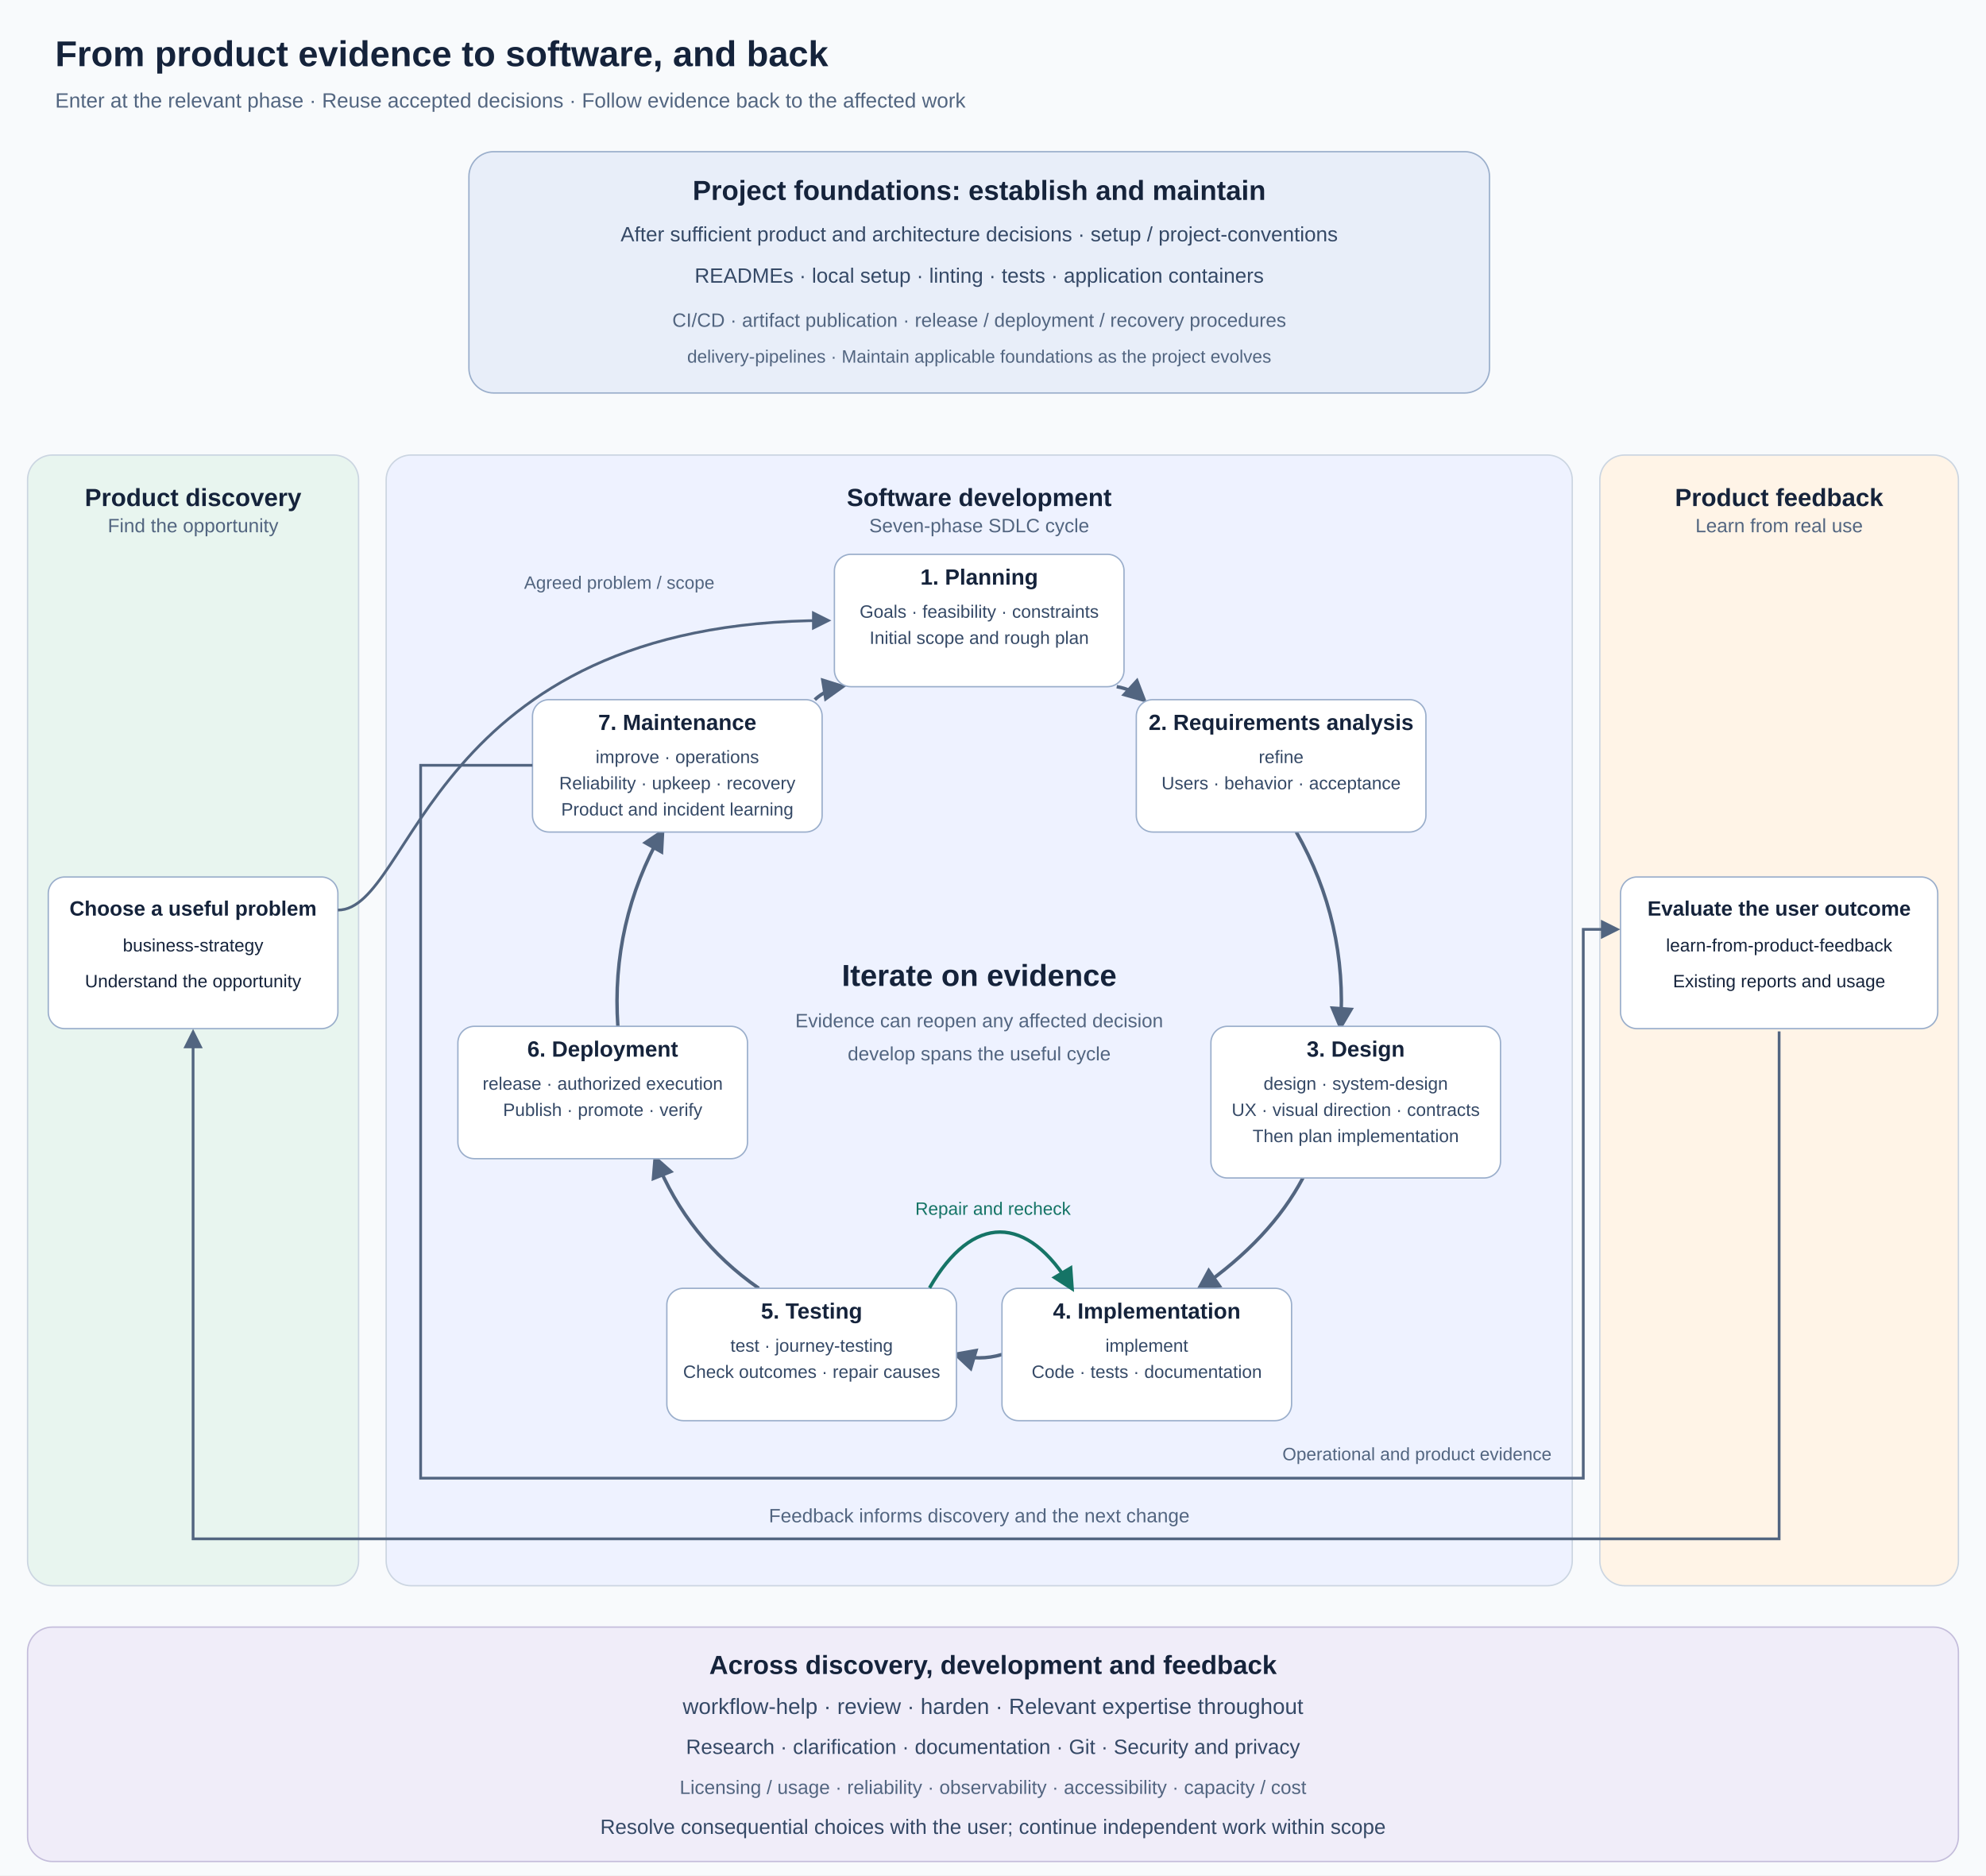
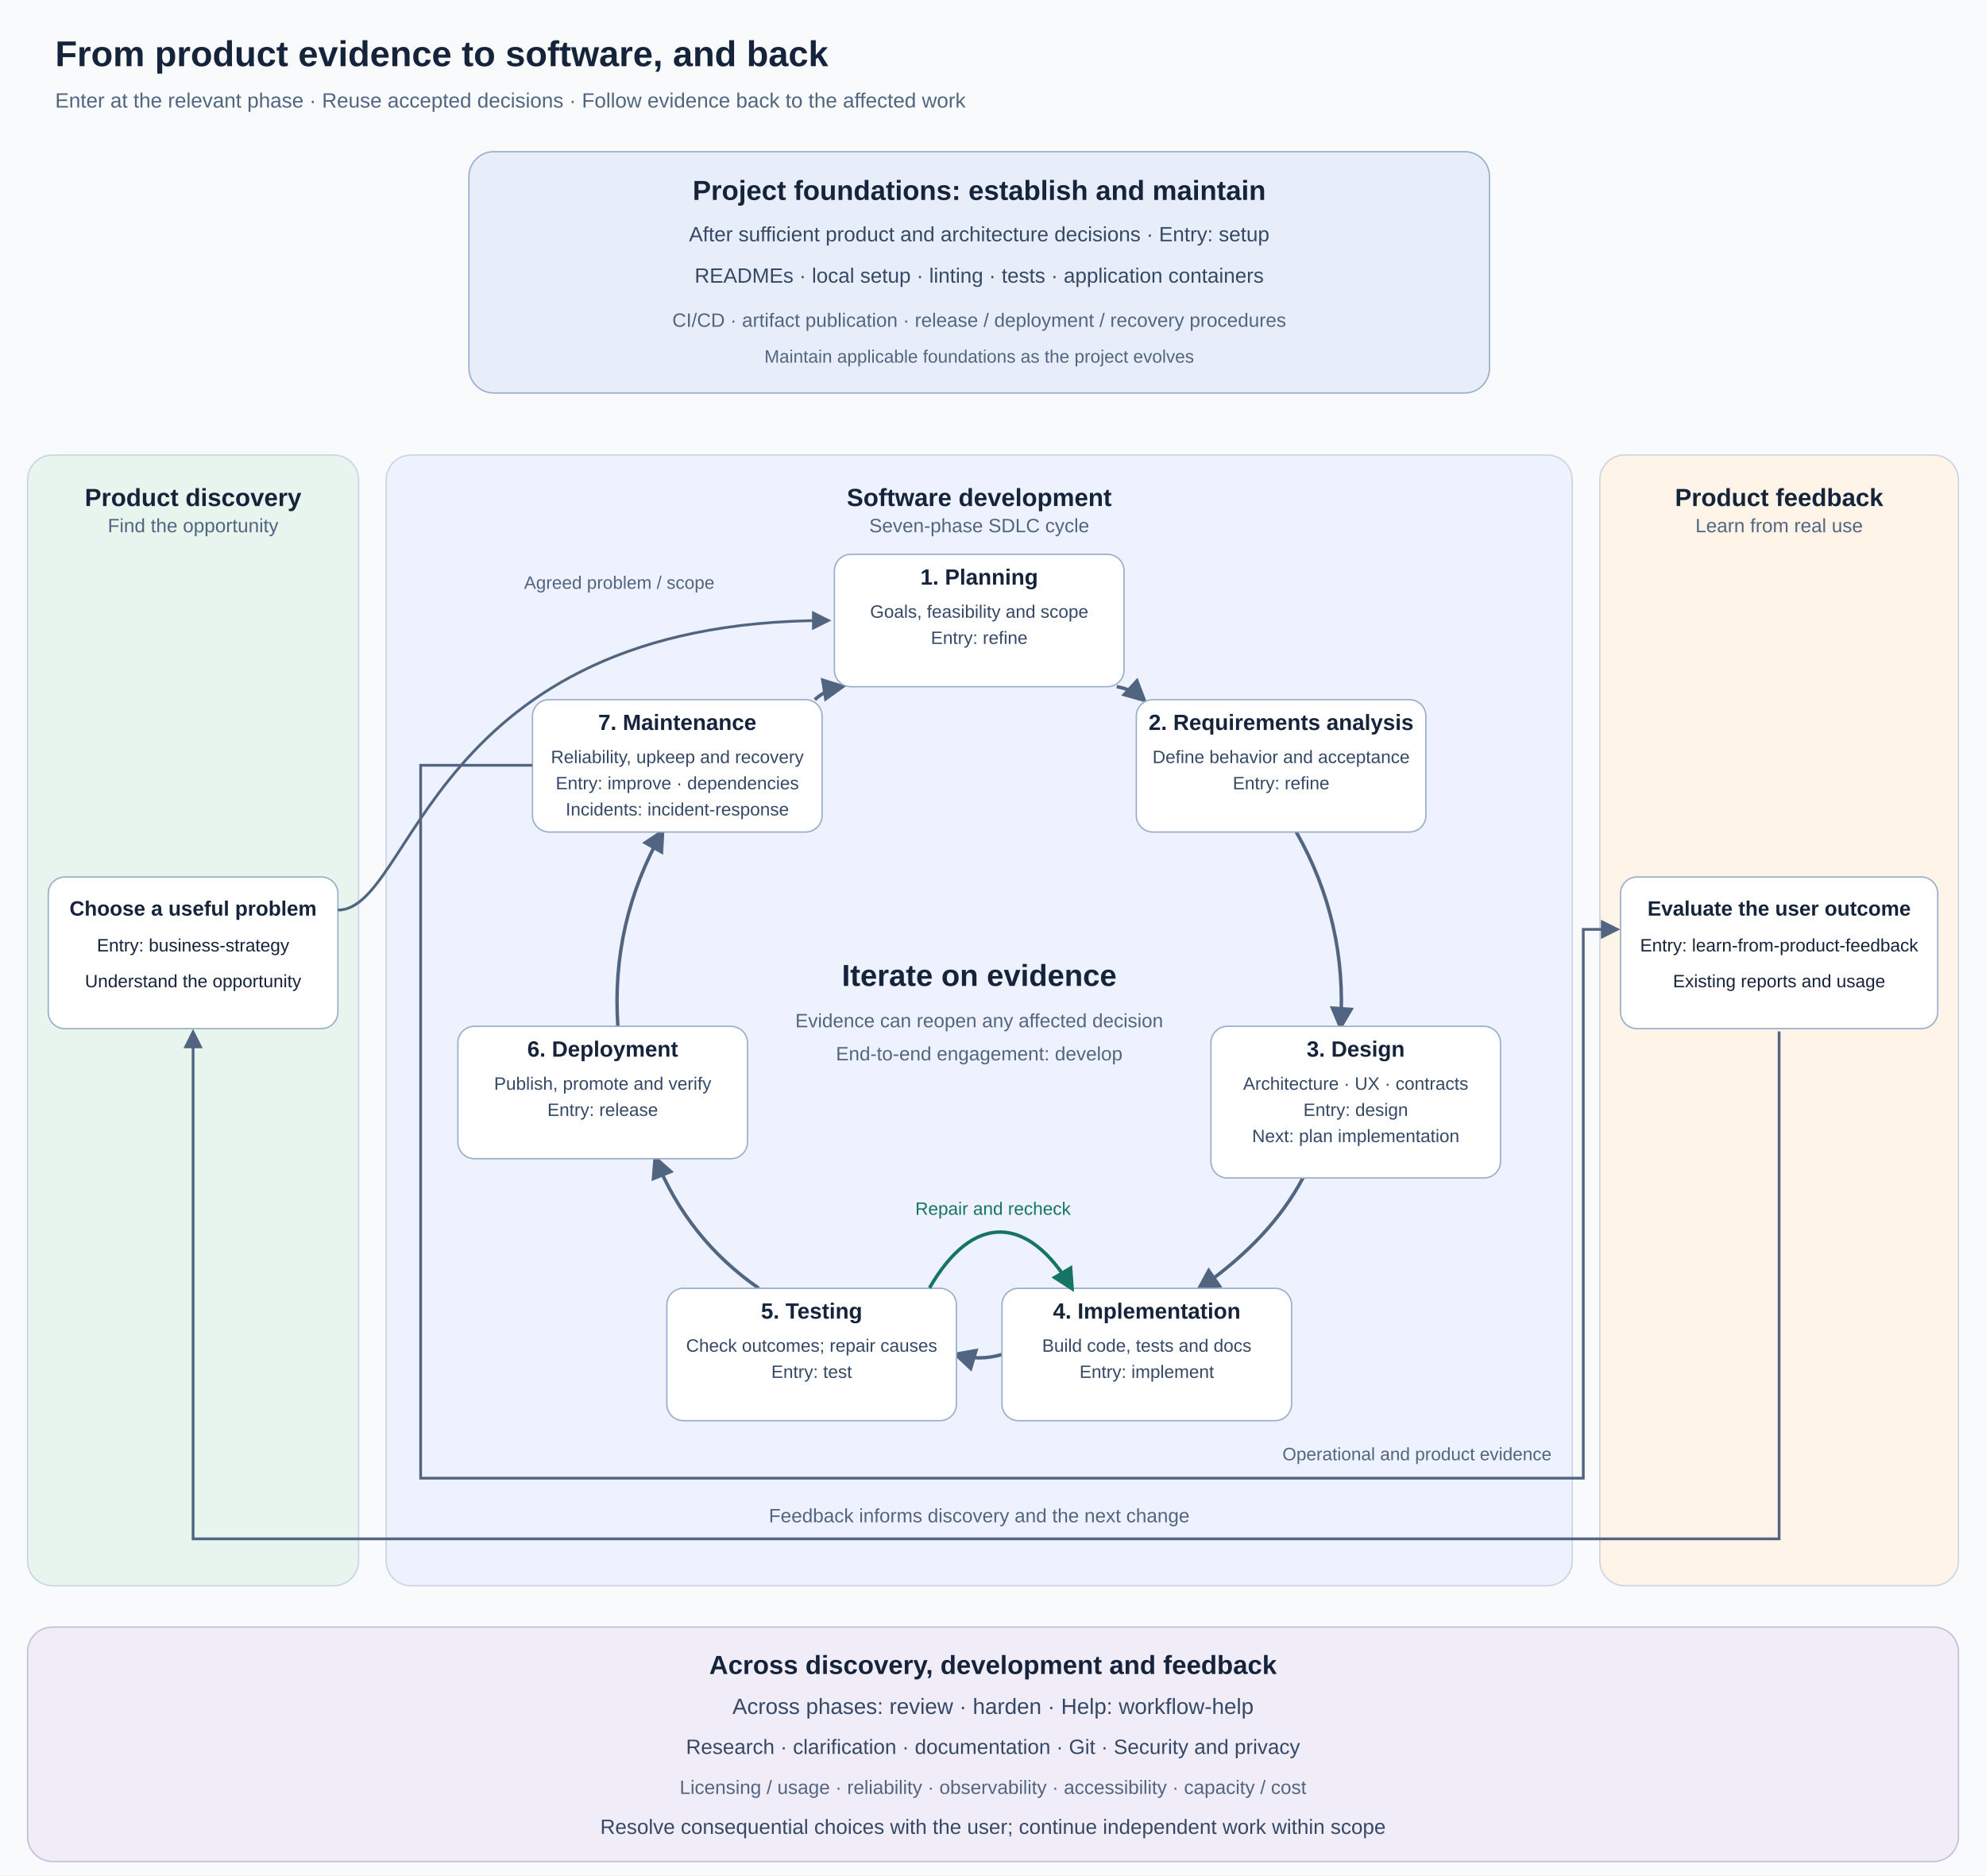
<svg xmlns="http://www.w3.org/2000/svg" viewBox="0 0 1440 1360" role="img" aria-labelledby="title desc">
  <defs>
    <marker id="arrow" viewBox="0 0 10 10" refX="8" refY="5" markerWidth="7" markerHeight="7" orient="auto-start-reverse">
      <path d="M 0 0 L 10 5 L 0 10 z" fill="#526580" />
    </marker>
    <marker id="repair-arrow" viewBox="0 0 10 10" refX="8" refY="5" markerWidth="7" markerHeight="7" orient="auto">
      <path d="M 0 0 L 10 5 L 0 10 z" fill="#157466" />
    </marker>
  </defs>
  <rect width="1440" height="1360" fill="#f8fafc" />
  <g font-family="Arial, Helvetica, sans-serif">
    <text x="40" y="48" font-size="26" font-weight="700" fill="#15233b">From product evidence to software, and back</text>
    <text x="40" y="78" font-size="15" fill="#526580">Enter at the relevant phase · Reuse accepted decisions · Follow evidence back to the affected work</text>
    <rect x="340" y="110" width="740" height="175" rx="18" fill="#e8eef9" stroke="#9aaecb" />
    <text x="710" y="145" text-anchor="middle" font-size="20" font-weight="700" fill="#15233b">Project foundations: establish and maintain</text>
-     <text x="710" y="175" text-anchor="middle" font-size="15" fill="#354966">After sufficient product and architecture decisions · setup / project-conventions</text>
+     <text x="710" y="175" text-anchor="middle" font-size="15" fill="#354966">After sufficient product and architecture decisions · Entry: setup</text>
    <text x="710" y="205" text-anchor="middle" font-size="15" fill="#354966">READMEs · local setup · linting · tests · application containers</text>
    <text x="710" y="237" text-anchor="middle" font-size="14" fill="#526580">CI/CD · artifact publication · release / deployment / recovery procedures</text>
-     <text x="710" y="263" text-anchor="middle" font-size="13" fill="#526580">delivery-pipelines · Maintain applicable foundations as the project evolves</text>
+     <text x="710" y="263" text-anchor="middle" font-size="13" fill="#526580">Maintain applicable foundations as the project evolves</text>
    <g transform="translate(0 220)">
      <rect x="20" y="110" width="240" height="820" rx="18" fill="#e8f5ef" stroke="#cbd5e1" />
      <text x="140.0" y="147" text-anchor="middle" font-size="18" font-weight="700" fill="#15233b">Product discovery</text>
      <text x="140.0" y="166" text-anchor="middle" font-size="14" fill="#526580">Find the opportunity</text>
      <rect x="280" y="110" width="860" height="820" rx="18" fill="#eef2ff" stroke="#cbd5e1" />
      <text x="710.0" y="147" text-anchor="middle" font-size="18" font-weight="700" fill="#15233b">Software development</text>
      <text x="710.0" y="166" text-anchor="middle" font-size="14" fill="#526580">Seven-phase SDLC cycle</text>
      <rect x="1160" y="110" width="260" height="820" rx="18" fill="#fff4e7" stroke="#cbd5e1" />
      <text x="1290.0" y="147" text-anchor="middle" font-size="18" font-weight="700" fill="#15233b">Product feedback</text>
      <text x="1290.0" y="166" text-anchor="middle" font-size="14" fill="#526580">Learn from real use</text>
      <path d="M 809.7 278.0 Q 820.9 279.8 829.2 287.4" fill="none" stroke="#526580" stroke-width="2.5" marker-end="url(#arrow)" />
      <path d="M 939.9 383.4 Q 977.1 449.0 972.0 524.3" fill="none" stroke="#526580" stroke-width="2.5" marker-end="url(#arrow)" />
      <path d="M 944.7 634.3 Q 921.3 678.5 869.8 714.3" fill="none" stroke="#526580" stroke-width="2.5" marker-end="url(#arrow)" />
      <path d="M 726.5 762.3 Q 710.0 767.2 693.5 762.3" fill="none" stroke="#526580" stroke-width="2.5" marker-end="url(#arrow)" />
      <path d="M 550.2 714.3 Q 498.7 678.5 475.3 620.3" fill="none" stroke="#526580" stroke-width="2.5" marker-end="url(#arrow)" />
      <path d="M 448.0 524.3 Q 442.9 449.0 480.1 383.4" fill="none" stroke="#526580" stroke-width="2.5" marker-end="url(#arrow)" />
      <path d="M 590.8 287.4 Q 599.1 279.8 610.3 278.0" fill="none" stroke="#526580" stroke-width="2.5" marker-end="url(#arrow)" />
      <text x="710" y="495" text-anchor="middle" font-size="22" font-weight="700" fill="#15233b">Iterate on evidence</text>
      <text x="710" y="525" text-anchor="middle" font-size="14" fill="#526580">Evidence can reopen any affected decision</text>
-       <text x="710" y="549" text-anchor="middle" font-size="14" fill="#526580">develop spans the useful cycle</text>
+       <text x="710" y="549" text-anchor="middle" font-size="14" fill="#526580">End-to-end engagement: develop</text>
      <rect x="605" y="182" width="210" height="96" rx="12" fill="white" stroke="#9aaecb" />
      <text x="710.0" y="204.0" text-anchor="middle" font-size="16" font-weight="700" fill="#15233b">1. Planning</text>
-       <text x="710.0" y="228.0" text-anchor="middle" font-size="13" fill="#354966">Goals · feasibility · constraints</text>
-       <text x="710.0" y="247.0" text-anchor="middle" font-size="13" fill="#354966">Initial scope and rough plan</text>
+       <text x="710.0" y="228.0" text-anchor="middle" font-size="13" fill="#354966">Goals, feasibility and scope</text>
+       <text x="710.0" y="247.0" text-anchor="middle" font-size="13" fill="#354966">Entry: refine</text>
      <rect x="823.9" y="287.4" width="210" height="96" rx="12" fill="white" stroke="#9aaecb" />
      <text x="928.9" y="309.4" text-anchor="middle" font-size="16" font-weight="700" fill="#15233b">2. Requirements analysis</text>
-       <text x="928.9" y="333.4" text-anchor="middle" font-size="13" fill="#354966">refine</text>
-       <text x="928.9" y="352.4" text-anchor="middle" font-size="13" fill="#354966">Users · behavior · acceptance</text>
+       <text x="928.9" y="333.4" text-anchor="middle" font-size="13" fill="#354966">Define behavior and acceptance</text>
+       <text x="928.9" y="352.4" text-anchor="middle" font-size="13" fill="#354966">Entry: refine</text>
      <rect x="878" y="524.3" width="210" height="110" rx="12" fill="white" stroke="#9aaecb" />
      <text x="983.0" y="546.3" text-anchor="middle" font-size="16" font-weight="700" fill="#15233b">3. Design</text>
-       <text x="983.0" y="570.3" text-anchor="middle" font-size="13" fill="#354966">design · system-design</text>
-       <text x="983.0" y="589.3" text-anchor="middle" font-size="13" fill="#354966">UX · visual direction · contracts</text>
-       <text x="983.0" y="608.3" text-anchor="middle" font-size="13" fill="#354966">Then plan implementation</text>
+       <text x="983.0" y="570.3" text-anchor="middle" font-size="13" fill="#354966">Architecture · UX · contracts</text>
+       <text x="983.0" y="589.3" text-anchor="middle" font-size="13" fill="#354966">Entry: design</text>
+       <text x="983.0" y="608.3" text-anchor="middle" font-size="13" fill="#354966">Next: plan implementation</text>
      <rect x="726.5" y="714.3" width="210" height="96" rx="12" fill="white" stroke="#9aaecb" />
      <text x="831.5" y="736.3" text-anchor="middle" font-size="16" font-weight="700" fill="#15233b">4. Implementation</text>
-       <text x="831.5" y="760.3" text-anchor="middle" font-size="13" fill="#354966">implement</text>
-       <text x="831.5" y="779.3" text-anchor="middle" font-size="13" fill="#354966">Code · tests · documentation</text>
+       <text x="831.5" y="760.3" text-anchor="middle" font-size="13" fill="#354966">Build code, tests and docs</text>
+       <text x="831.5" y="779.3" text-anchor="middle" font-size="13" fill="#354966">Entry: implement</text>
      <rect x="483.5" y="714.3" width="210" height="96" rx="12" fill="white" stroke="#9aaecb" />
      <text x="588.5" y="736.3" text-anchor="middle" font-size="16" font-weight="700" fill="#15233b">5. Testing</text>
-       <text x="588.5" y="760.3" text-anchor="middle" font-size="13" fill="#354966">test · journey-testing</text>
-       <text x="588.5" y="779.3" text-anchor="middle" font-size="13" fill="#354966">Check outcomes · repair causes</text>
+       <text x="588.5" y="760.3" text-anchor="middle" font-size="13" fill="#354966">Check outcomes; repair causes</text>
+       <text x="588.5" y="779.3" text-anchor="middle" font-size="13" fill="#354966">Entry: test</text>
      <rect x="332" y="524.3" width="210" height="96" rx="12" fill="white" stroke="#9aaecb" />
      <text x="437.0" y="546.3" text-anchor="middle" font-size="16" font-weight="700" fill="#15233b">6. Deployment</text>
-       <text x="437.0" y="570.3" text-anchor="middle" font-size="13" fill="#354966">release · authorized execution</text>
-       <text x="437.0" y="589.3" text-anchor="middle" font-size="13" fill="#354966">Publish · promote · verify</text>
+       <text x="437.0" y="570.3" text-anchor="middle" font-size="13" fill="#354966">Publish, promote and verify</text>
+       <text x="437.0" y="589.3" text-anchor="middle" font-size="13" fill="#354966">Entry: release</text>
      <rect x="386.1" y="287.4" width="210" height="96" rx="12" fill="white" stroke="#9aaecb" />
      <text x="491.1" y="309.4" text-anchor="middle" font-size="16" font-weight="700" fill="#15233b">7. Maintenance</text>
-       <text x="491.1" y="333.4" text-anchor="middle" font-size="13" fill="#354966">improve · operations</text>
-       <text x="491.1" y="352.4" text-anchor="middle" font-size="13" fill="#354966">Reliability · upkeep · recovery</text>
-       <text x="491.1" y="371.4" text-anchor="middle" font-size="13" fill="#354966">Product and incident learning</text>
+       <text x="491.1" y="333.4" text-anchor="middle" font-size="13" fill="#354966">Reliability, upkeep and recovery</text>
+       <text x="491.1" y="352.4" text-anchor="middle" font-size="13" fill="#354966">Entry: improve · dependencies</text>
+       <text x="491.1" y="371.4" text-anchor="middle" font-size="13" fill="#354966">Incidents: incident-response</text>
      <path d="M 674 714 C 705 660 745 660 777 714" fill="none" stroke="#157466" stroke-width="2.5" marker-end="url(#repair-arrow)" />
      <text x="720" y="661" text-anchor="middle" font-size="13" fill="#157466">Repair and recheck</text>
      <rect x="35" y="416" width="210" height="110" rx="12" fill="white" stroke="#9aaecb" />
      <text x="140.0" y="444" text-anchor="middle" font-size="15" fill="#15233b" font-weight="700">Choose a useful problem</text>
-       <text x="140.0" y="470" text-anchor="middle" font-size="13" fill="#15233b" font-weight="400">business-strategy</text>
+       <text x="140.0" y="470" text-anchor="middle" font-size="13" fill="#15233b" font-weight="400">Entry: business-strategy</text>
      <text x="140.0" y="496" text-anchor="middle" font-size="13" fill="#15233b" font-weight="400">Understand the opportunity</text>
      <rect x="1175" y="416" width="230" height="110" rx="12" fill="white" stroke="#9aaecb" />
      <text x="1290.0" y="444" text-anchor="middle" font-size="15" fill="#15233b" font-weight="700">Evaluate the user outcome</text>
-       <text x="1290.0" y="470" text-anchor="middle" font-size="13" fill="#15233b" font-weight="400">learn-from-product-feedback</text>
+       <text x="1290.0" y="470" text-anchor="middle" font-size="13" fill="#15233b" font-weight="400">Entry: learn-from-product-feedback</text>
      <text x="1290.0" y="496" text-anchor="middle" font-size="13" fill="#15233b" font-weight="400">Existing reports and usage</text>
      <path d="M 245 440 C 300 440 310 230 600 230" fill="none" stroke="#526580" stroke-width="2" marker-end="url(#arrow)" />
      <text x="380" y="207" font-size="13" fill="#526580">Agreed problem / scope</text>
      <path d="M 386 335 H 305 V 852 H 1148 V 454 H 1172" fill="none" stroke="#526580" stroke-width="2" marker-end="url(#arrow)" />
      <text x="1125" y="839" text-anchor="end" font-size="13" fill="#526580">Operational and product evidence</text>
      <path d="M 1290 528 V 896 H 140 V 529" fill="none" stroke="#526580" stroke-width="2" marker-end="url(#arrow)" />
      <text x="710" y="884" text-anchor="middle" font-size="14" fill="#526580">Feedback informs discovery and the next change</text>
    </g>
    <rect x="20" y="1180" width="1400" height="170" rx="18" fill="#f0edf9" stroke="#c4bddb" />
    <text x="720" y="1214" text-anchor="middle" font-size="19" font-weight="700" fill="#15233b">Across discovery, development and feedback</text>
-     <text x="720" y="1243" text-anchor="middle" font-size="16" fill="#354966">workflow-help · review · harden · Relevant expertise throughout</text>
+     <text x="720" y="1243" text-anchor="middle" font-size="16" fill="#354966">Across phases: review · harden · Help: workflow-help</text>
    <text x="720" y="1272" text-anchor="middle" font-size="15" fill="#354966">Research · clarification · documentation · Git · Security and privacy</text>
    <text x="720" y="1301" text-anchor="middle" font-size="14" fill="#526580">Licensing / usage · reliability · observability · accessibility · capacity / cost</text>
    <text x="720" y="1330" text-anchor="middle" font-size="15" fill="#354966">Resolve consequential choices with the user; continue independent work within scope</text>
  </g>
</svg>
